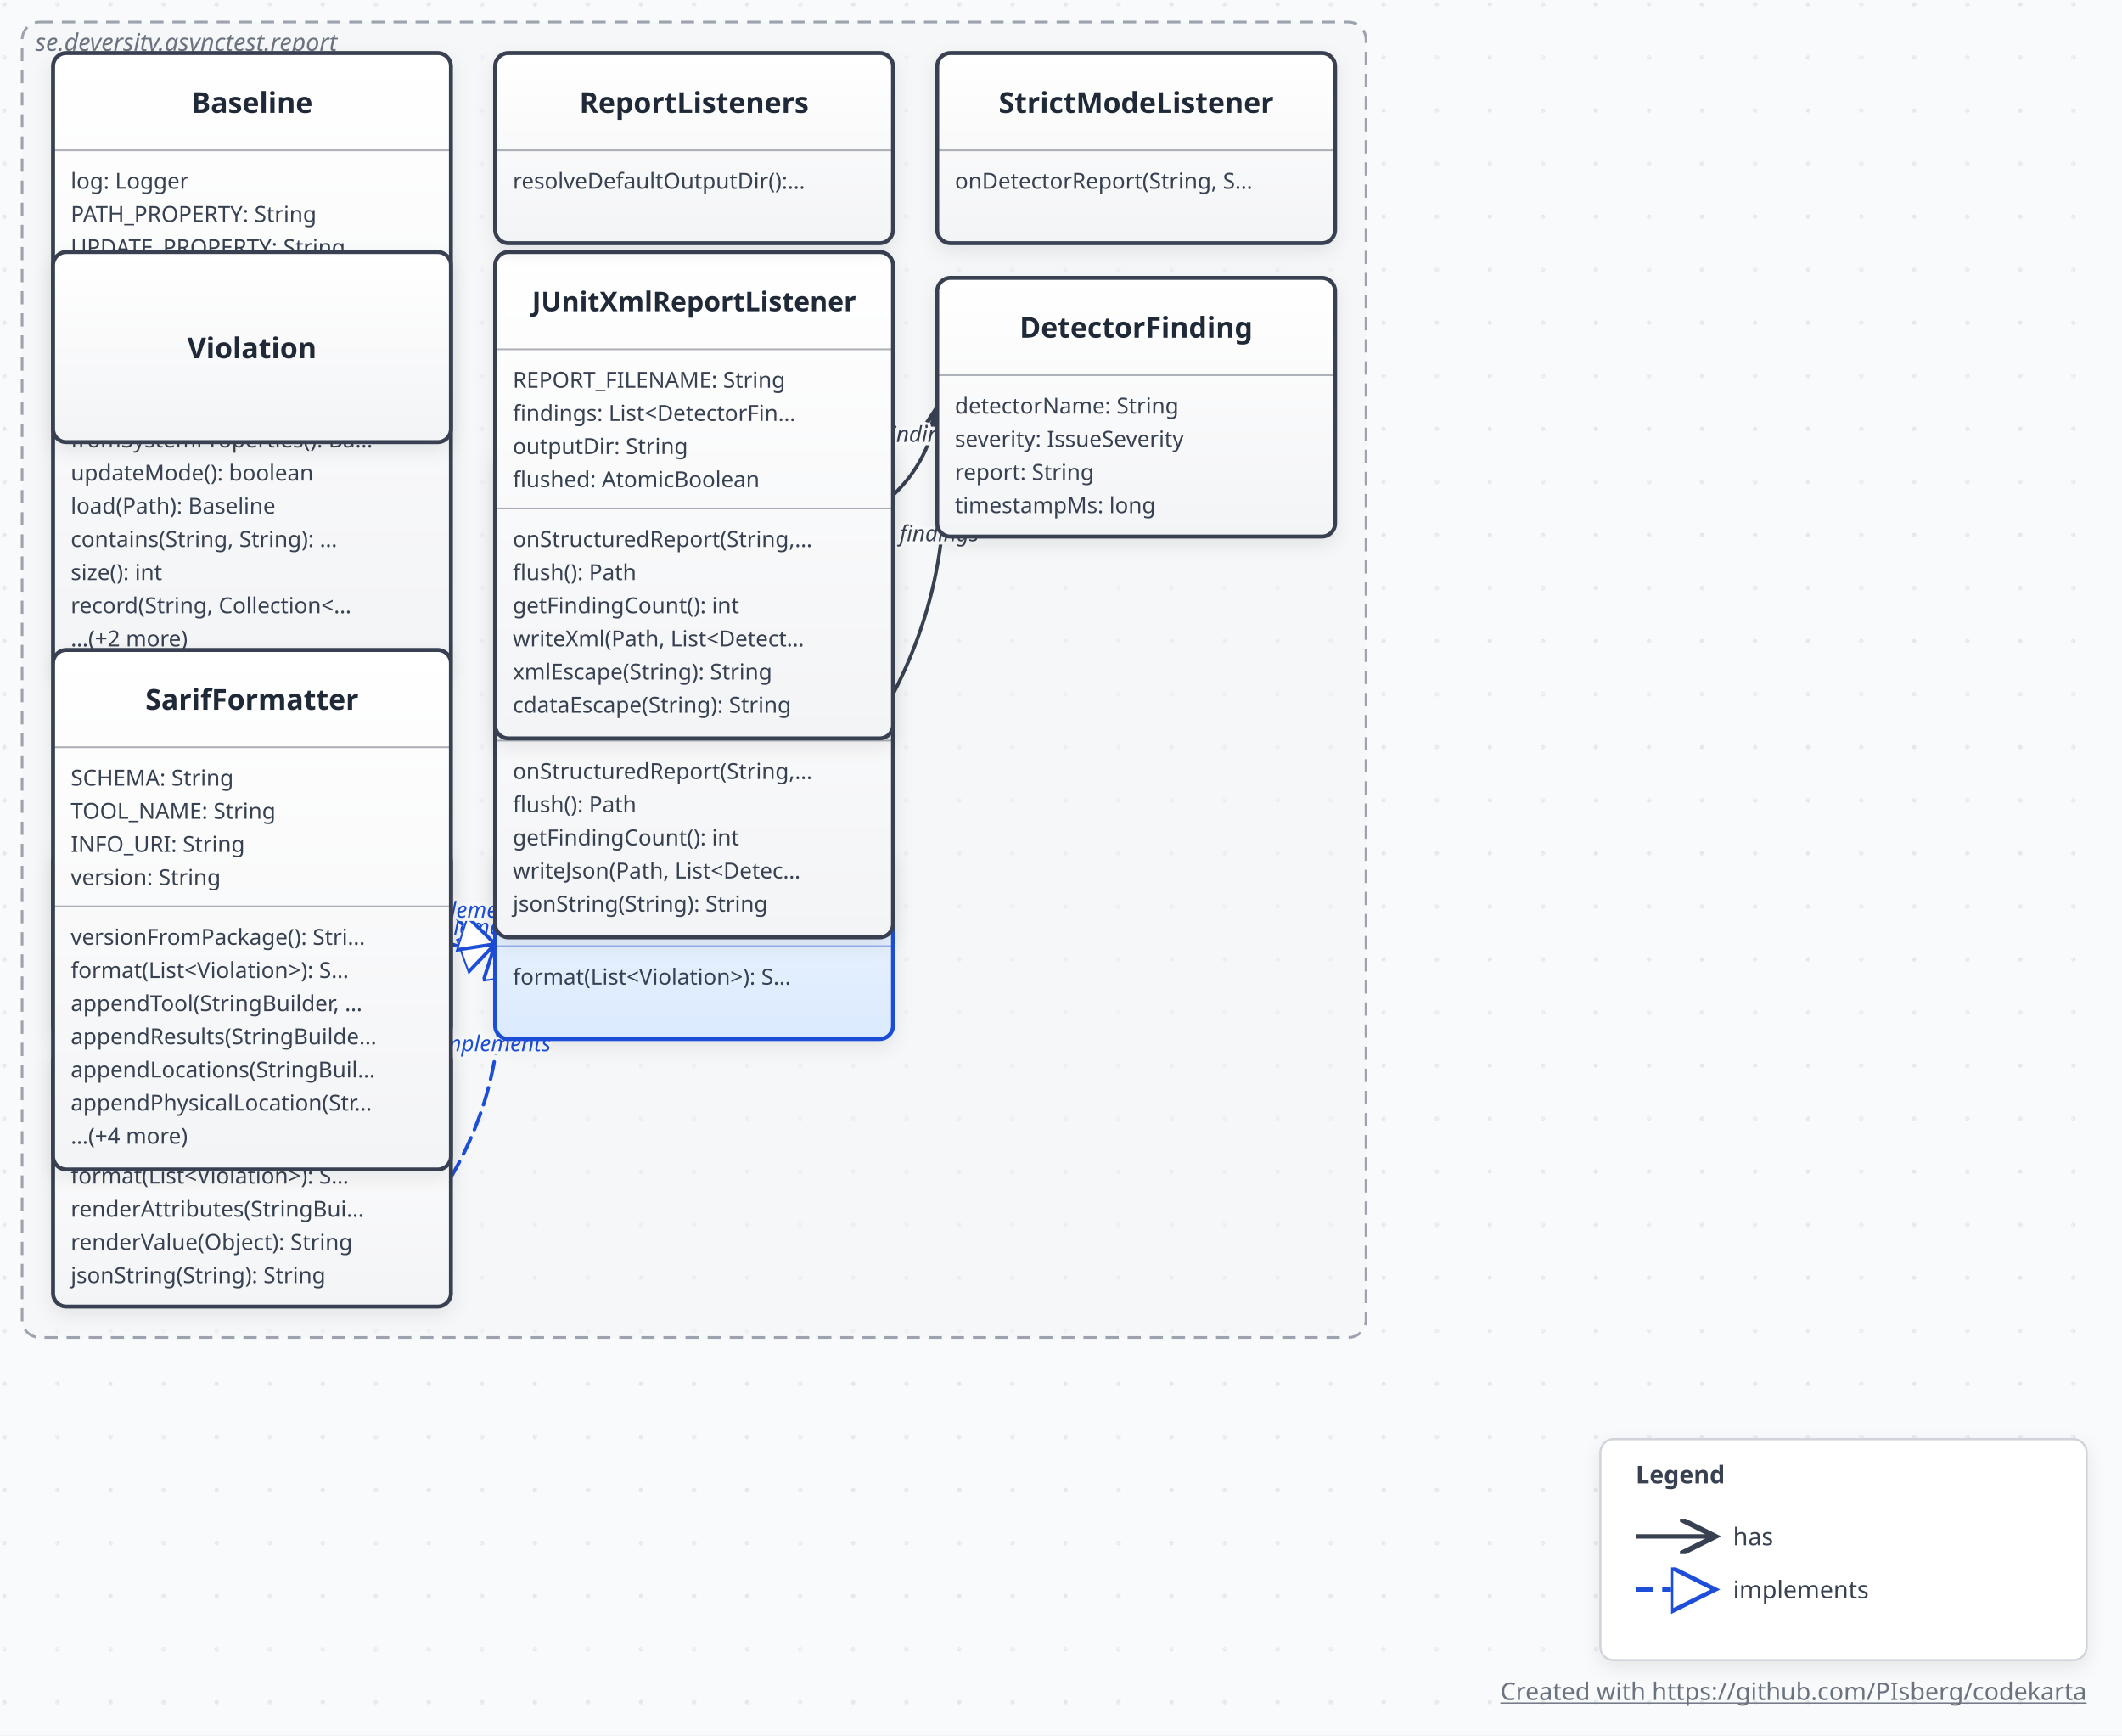
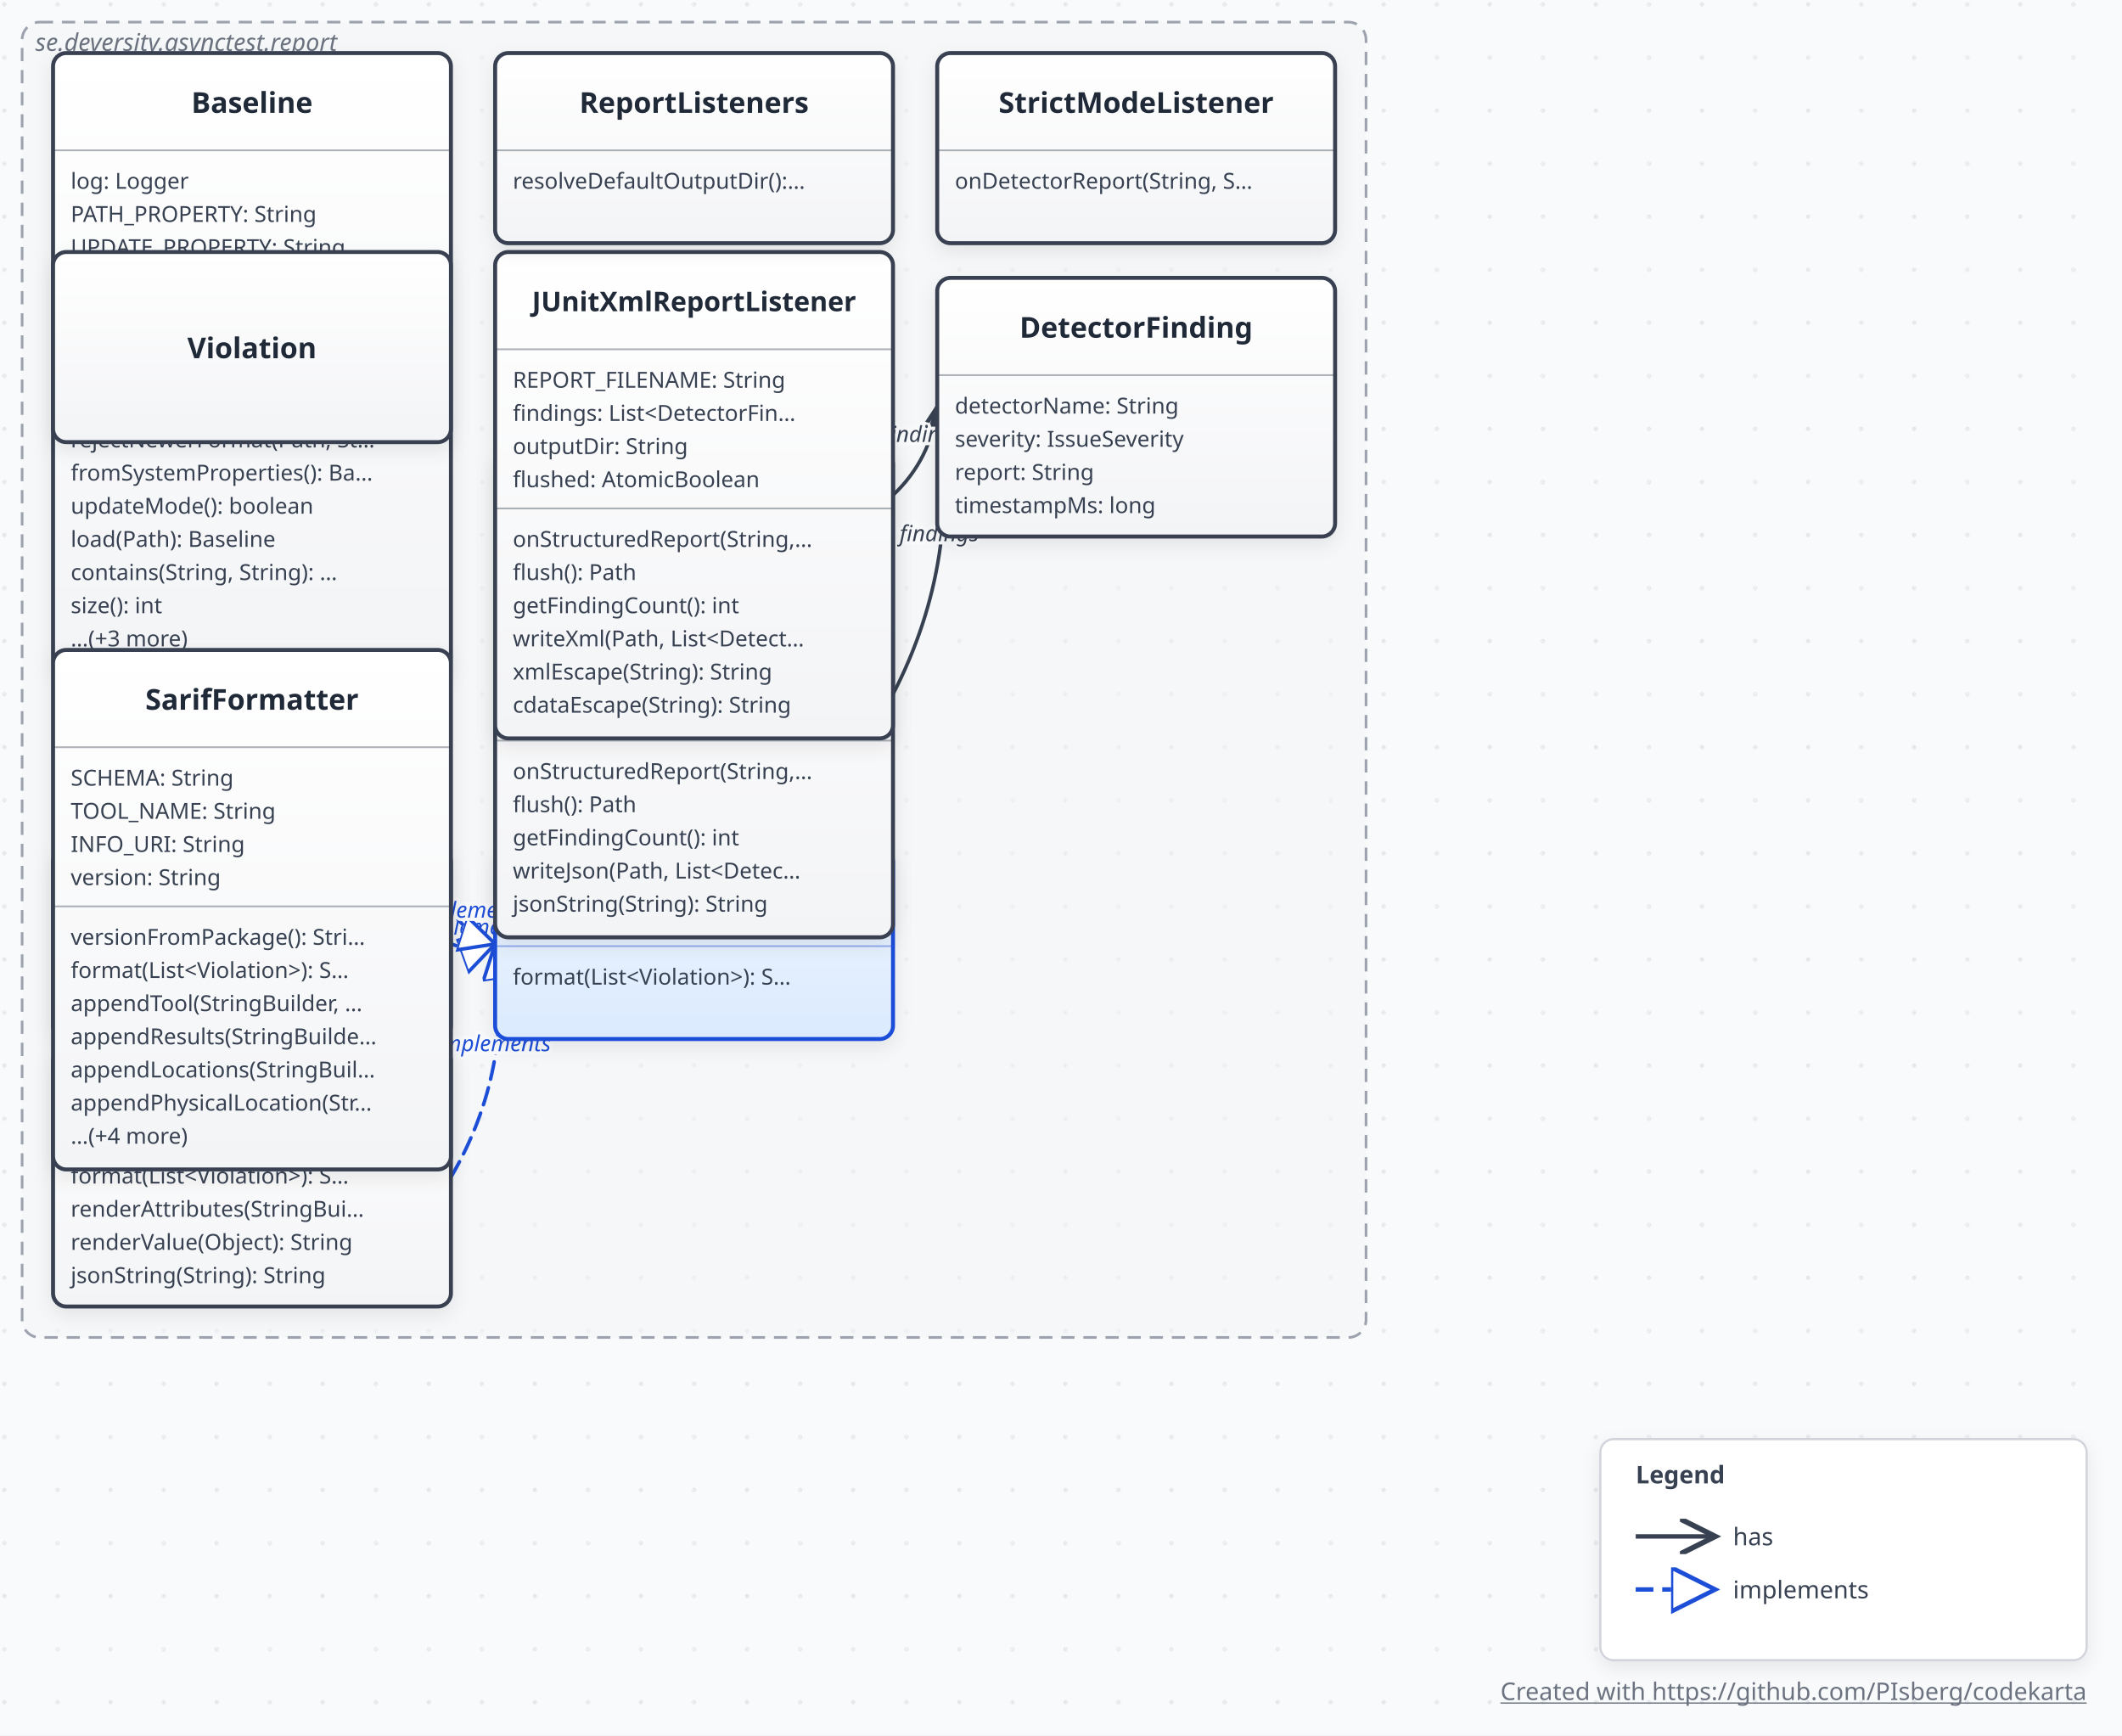
<svg xmlns="http://www.w3.org/2000/svg" width="960" height="785" viewBox="0 0 960 785">
  <defs>
    <style>
svg { font-family: 'Outfit', 'Inter', -apple-system, BlinkMacSystemFont, 'Segoe UI', sans-serif; }
text { font-family: 'Outfit', 'Inter', -apple-system, BlinkMacSystemFont, 'Segoe UI', sans-serif !important; }
.node-rect { transition: filter 0.2s ease, stroke-width 0.2s ease, stroke 0.2s ease; }
.node-rect:hover { stroke-width: 2.2 !important; filter: drop-shadow(0 8px 16px rgba(15, 23, 42, 0.12)) !important; }
.edge-line { stroke-linecap: round; stroke-linejoin: round; transition: stroke-width 0.2s ease; }
.edge-line:hover { stroke-width: 2.5 !important; }
.edge-label { paint-order: stroke; stroke: #f9fafb; stroke-width: 3; font-weight: 500; }
.diagram-attribution { fill: #9ca3af; text-decoration: none; transition: fill 0.2s ease; }
.diagram-attribution:hover { fill: #4b5563; text-decoration: underline; }
.group-rect { transition: stroke-width 0.2s ease; }
.node-label { pointer-events: none; }
</style>
    <filter id="nodeShadow" x="-20%" y="-20%" width="140%" height="140%">
      <feDropShadow dx="0" dy="3" stdDeviation="4" flood-color="#0f172a" flood-opacity="0.08" />
    </filter>
    <linearGradient id="grad-CLASS" x1="0%" y1="0%" x2="0%" y2="100%">
      <stop offset="0%" stop-color="#ffffff" />
      <stop offset="100%" stop-color="#f3f4f6" />
    </linearGradient>
    <linearGradient id="grad-INTERFACE" x1="0%" y1="0%" x2="0%" y2="100%">
      <stop offset="0%" stop-color="#eff6ff" />
      <stop offset="100%" stop-color="#dbeafe" />
    </linearGradient>
    <linearGradient id="grad-MODULE" x1="0%" y1="0%" x2="0%" y2="100%">
      <stop offset="0%" stop-color="#faf5ff" />
      <stop offset="100%" stop-color="#ede9fe" />
    </linearGradient>
    <linearGradient id="grad-METHOD" x1="0%" y1="0%" x2="0%" y2="100%">
      <stop offset="0%" stop-color="#fffbeb" />
      <stop offset="100%" stop-color="#fef3c7" />
    </linearGradient>
    <linearGradient id="grad-PACKAGE" x1="0%" y1="0%" x2="0%" y2="100%">
      <stop offset="0%" stop-color="#ecfdf5" />
      <stop offset="100%" stop-color="#d1fae5" />
    </linearGradient>
    <linearGradient id="grad-EXCEPTION" x1="0%" y1="0%" x2="0%" y2="100%">
      <stop offset="0%" stop-color="#fef2f2" />
      <stop offset="100%" stop-color="#fee2e2" />
    </linearGradient>
    <linearGradient id="grad-STATE" x1="0%" y1="0%" x2="0%" y2="100%">
      <stop offset="0%" stop-color="#f0f9ff" />
      <stop offset="100%" stop-color="#e0f2fe" />
    </linearGradient>
    <pattern id="dotGrid" width="24" height="24" patternUnits="userSpaceOnUse">
      <circle cx="2" cy="2" r="1" fill="#e5e7eb" />
    </pattern>
    <marker id="marker-open-374151" markerWidth="10" markerHeight="8" refX="8" refY="4" orient="auto">
      <path d="M0,0 L8,4 L0,8" fill="none" stroke="#374151" stroke-width="1.2" />
    </marker>
    <marker id="marker-hollow-1d4ed8" markerWidth="12" markerHeight="12" refX="10" refY="5" orient="auto">
      <path d="M0,0 L10,5 L0,10 Z" fill="#ffffff" stroke="#1d4ed8" stroke-width="1" />
    </marker>
  </defs>
  <rect width="960" height="785" fill="#f9fafb" />
  <rect width="960" height="785" fill="url(#dotGrid)" />
  <rect class="group-rect" x="10.0" y="10.0" width="608.0" height="595.0" rx="8" fill="#f3f4f6" fill-opacity="0.5" stroke="#9ca3af" stroke-dasharray="6,4" stroke-width="1.2" />
  <text x="16.0" y="23.0" font-family="sans-serif" font-size="11" fill="#6b7280" font-style="italic">se.deversity.asynctest.report</text>
  <path class="edge-line" data-source="Baseline" data-target="Baseline" data-type="HAS" d="M114.0 24.0 Q63.6 164.0 114.0 304.0" fill="none" stroke="#374151" stroke-width="1.6" marker-end="url(#marker-open-374151)" />
  <text class="edge-label" data-source="Baseline" data-target="Baseline" data-type="HAS" x="88.8" y="158.0" text-anchor="middle" font-family="sans-serif" font-size="10" fill="#374151" font-style="italic">EMPTY</text>
  <path class="edge-line" data-source="JsonFormatter" data-target="Formatter" data-type="IMPLEMENTS" d="M204.0 532.5 Q232.7 483.3 224.0 427.0" fill="none" stroke="#1d4ed8" stroke-width="1.6" stroke-dasharray="8,4" marker-end="url(#marker-hollow-1d4ed8)" />
  <text class="edge-label" data-source="JsonFormatter" data-target="Formatter" data-type="IMPLEMENTS" x="223.3" y="475.5" text-anchor="middle" font-family="sans-serif" font-size="10" fill="#1d4ed8" font-style="italic">implements</text>
  <path class="edge-line" data-source="JsonReportListener" data-target="DetectorFinding" data-type="HAS" d="M404.0 314.0 Q435.8 252.4 424.0 184.2" fill="none" stroke="#374151" stroke-width="1.6" marker-end="url(#marker-open-374151)" />
  <text class="edge-label" data-source="JsonReportListener" data-target="DetectorFinding" data-type="HAS" x="424.9" y="244.8" text-anchor="middle" font-family="sans-serif" font-size="10" fill="#374151" font-style="italic">findings</text>
  <path class="edge-line" data-source="JUnitXmlReportListener" data-target="DetectorFinding" data-type="HAS" d="M404.0 224.0 Q421.2 207.7 424.0 184.2" fill="none" stroke="#374151" stroke-width="1.6" marker-end="url(#marker-open-374151)" />
  <text class="edge-label" data-source="JUnitXmlReportListener" data-target="DetectorFinding" data-type="HAS" x="417.6" y="199.9" text-anchor="middle" font-family="sans-serif" font-size="10" fill="#374151" font-style="italic">findings</text>
  <path class="edge-line" data-source="MarkdownFormatter" data-target="Formatter" data-type="IMPLEMENTS" d="M204.0 427.0 Q214.0 430.6 224.0 427.0" fill="none" stroke="#1d4ed8" stroke-width="1.6" stroke-dasharray="8,4" marker-end="url(#marker-hollow-1d4ed8)" />
  <text class="edge-label" data-source="MarkdownFormatter" data-target="Formatter" data-type="IMPLEMENTS" x="214.0" y="422.8" text-anchor="middle" font-family="sans-serif" font-size="10" fill="#1d4ed8" font-style="italic">implements</text>
  <path class="edge-line" data-source="SarifFormatter" data-target="Formatter" data-type="IMPLEMENTS" d="M204.0 411.5 Q211.2 422.9 224.0 427.0" fill="none" stroke="#1d4ed8" stroke-width="1.6" stroke-dasharray="8,4" marker-end="url(#marker-hollow-1d4ed8)" />
  <text class="edge-label" data-source="SarifFormatter" data-target="Formatter" data-type="IMPLEMENTS" x="212.6" y="415.1" text-anchor="middle" font-family="sans-serif" font-size="10" fill="#1d4ed8" font-style="italic">implements</text>
  <g id="Baseline">
    <rect class="node-rect" x="24.0" y="24.0" width="180.0" height="280.0" rx="6.0" fill="url(#grad-CLASS)" stroke="#374151" stroke-width="1.8" filter="url(#nodeShadow)" />
    <text class="node-label" x="114.0" y="46.0" text-anchor="middle" dominant-baseline="central" font-family="sans-serif" font-size="13.0" font-weight="bold" fill="#1f2937">Baseline</text>
    <line x1="24.0" y1="68.0" x2="204.0" y2="68.0" stroke="#374151" stroke-width="0.8" opacity="0.4" />
    <text x="32.0" y="81.5" font-family="sans-serif" font-size="10" fill="#374151" dominant-baseline="central">log: Logger</text>
    <text x="32.0" y="96.5" font-family="sans-serif" font-size="10" fill="#374151" dominant-baseline="central">PATH_PROPERTY: String</text>
    <text x="32.0" y="111.5" font-family="sans-serif" font-size="10" fill="#374151" dominant-baseline="central">UPDATE_PROPERTY: String</text>
-     <text x="32.0" y="126.5" font-family="sans-serif" font-size="10" fill="#374151" dominant-baseline="central">EMPTY: Baseline</text>
-     <text x="32.0" y="141.5" font-family="sans-serif" font-size="10" fill="#374151" dominant-baseline="central">CACHE: ConcurrentMap&lt;Path,…</text>
-     <text x="32.0" y="156.5" font-family="sans-serif" font-size="10" fill="#374151" dominant-baseline="central">WRITE_LOCK: Object</text>
-     <text x="32.0" y="171.5" font-family="sans-serif" font-size="10" fill="#374151" dominant-baseline="central">…(+1 more)</text>
+     <text x="32.0" y="126.5" font-family="sans-serif" font-size="10" fill="#374151" dominant-baseline="central">FORMAT_VERSION: int</text>
+     <text x="32.0" y="141.5" font-family="sans-serif" font-size="10" fill="#374151" dominant-baseline="central">FORMAT_VERSION_PREFIX: Str…</text>
+     <text x="32.0" y="156.5" font-family="sans-serif" font-size="10" fill="#374151" dominant-baseline="central">EMPTY: Baseline</text>
+     <text x="32.0" y="171.5" font-family="sans-serif" font-size="10" fill="#374151" dominant-baseline="central">…(+3 more)</text>
    <line x1="24.0" y1="185.0" x2="204.0" y2="185.0" stroke="#374151" stroke-width="0.8" opacity="0.4" />
-     <text x="32.0" y="198.5" font-family="sans-serif" font-size="10" fill="#374151" dominant-baseline="central">fromSystemProperties(): Ba…</text>
-     <text x="32.0" y="213.5" font-family="sans-serif" font-size="10" fill="#374151" dominant-baseline="central">updateMode(): boolean</text>
-     <text x="32.0" y="228.5" font-family="sans-serif" font-size="10" fill="#374151" dominant-baseline="central">load(Path): Baseline</text>
-     <text x="32.0" y="243.5" font-family="sans-serif" font-size="10" fill="#374151" dominant-baseline="central">contains(String, String): …</text>
-     <text x="32.0" y="258.5" font-family="sans-serif" font-size="10" fill="#374151" dominant-baseline="central">size(): int</text>
-     <text x="32.0" y="273.5" font-family="sans-serif" font-size="10" fill="#374151" dominant-baseline="central">record(String, Collection&lt;…</text>
-     <text x="32.0" y="288.5" font-family="sans-serif" font-size="10" fill="#374151" dominant-baseline="central">…(+2 more)</text>
+     <text x="32.0" y="198.5" font-family="sans-serif" font-size="10" fill="#374151" dominant-baseline="central">rejectNewerFormat(Path, St…</text>
+     <text x="32.0" y="213.5" font-family="sans-serif" font-size="10" fill="#374151" dominant-baseline="central">fromSystemProperties(): Ba…</text>
+     <text x="32.0" y="228.5" font-family="sans-serif" font-size="10" fill="#374151" dominant-baseline="central">updateMode(): boolean</text>
+     <text x="32.0" y="243.5" font-family="sans-serif" font-size="10" fill="#374151" dominant-baseline="central">load(Path): Baseline</text>
+     <text x="32.0" y="258.5" font-family="sans-serif" font-size="10" fill="#374151" dominant-baseline="central">contains(String, String): …</text>
+     <text x="32.0" y="273.5" font-family="sans-serif" font-size="10" fill="#374151" dominant-baseline="central">size(): int</text>
+     <text x="32.0" y="288.5" font-family="sans-serif" font-size="10" fill="#374151" dominant-baseline="central">…(+3 more)</text>
  </g>
  <g id="DetectorFinding">
    <rect class="node-rect" x="424.0" y="125.7" width="180.0" height="117.0" rx="6.0" fill="url(#grad-CLASS)" stroke="#374151" stroke-width="1.8" filter="url(#nodeShadow)" />
    <text class="node-label" x="514.0" y="147.7" text-anchor="middle" dominant-baseline="central" font-family="sans-serif" font-size="13.0" font-weight="bold" fill="#1f2937">DetectorFinding</text>
    <line x1="424.0" y1="169.7" x2="604.0" y2="169.7" stroke="#374151" stroke-width="0.8" opacity="0.4" />
    <text x="432.0" y="183.2" font-family="sans-serif" font-size="10" fill="#374151" dominant-baseline="central">detectorName: String</text>
    <text x="432.0" y="198.2" font-family="sans-serif" font-size="10" fill="#374151" dominant-baseline="central">severity: IssueSeverity</text>
    <text x="432.0" y="213.2" font-family="sans-serif" font-size="10" fill="#374151" dominant-baseline="central">report: String</text>
    <text x="432.0" y="228.2" font-family="sans-serif" font-size="10" fill="#374151" dominant-baseline="central">timestampMs: long</text>
  </g>
  <g id="Formatter">
    <rect class="node-rect" x="224.0" y="384.0" width="180.0" height="86.0" rx="6.0" fill="url(#grad-INTERFACE)" stroke="#1d4ed8" stroke-width="1.8" filter="url(#nodeShadow)" />
    <text class="node-label" x="314.0" y="397.5" text-anchor="middle" dominant-baseline="central" font-family="sans-serif" font-size="10" fill="#1d4ed8" font-style="italic">«interface»</text>
    <text class="node-label" x="314.0" y="412.5" text-anchor="middle" dominant-baseline="central" font-family="sans-serif" font-size="13.0" font-weight="bold" fill="#1f2937">Formatter</text>
    <line x1="224.0" y1="428.0" x2="404.0" y2="428.0" stroke="#1d4ed8" stroke-width="0.8" opacity="0.4" />
    <text x="232.0" y="441.5" font-family="sans-serif" font-size="10" fill="#374151" dominant-baseline="central">format(List&lt;Violation&gt;): S…</text>
  </g>
  <g id="JsonFormatter">
    <rect class="node-rect" x="24.0" y="474.0" width="180.0" height="117.0" rx="6.0" fill="url(#grad-CLASS)" stroke="#374151" stroke-width="1.8" filter="url(#nodeShadow)" />
    <text class="node-label" x="114.0" y="496.0" text-anchor="middle" dominant-baseline="central" font-family="sans-serif" font-size="13.0" font-weight="bold" fill="#1f2937">JsonFormatter</text>
    <line x1="24.0" y1="518.0" x2="204.0" y2="518.0" stroke="#374151" stroke-width="0.8" opacity="0.4" />
    <text x="32.0" y="531.5" font-family="sans-serif" font-size="10" fill="#374151" dominant-baseline="central">format(List&lt;Violation&gt;): S…</text>
    <text x="32.0" y="546.5" font-family="sans-serif" font-size="10" fill="#374151" dominant-baseline="central">renderAttributes(StringBui…</text>
    <text x="32.0" y="561.5" font-family="sans-serif" font-size="10" fill="#374151" dominant-baseline="central">renderValue(Object): String</text>
    <text x="32.0" y="576.5" font-family="sans-serif" font-size="10" fill="#374151" dominant-baseline="central">jsonString(String): String</text>
  </g>
  <g id="JsonReportListener">
    <rect class="node-rect" x="224.0" y="204.0" width="180.0" height="220.0" rx="6.0" fill="url(#grad-CLASS)" stroke="#374151" stroke-width="1.8" filter="url(#nodeShadow)" />
    <text class="node-label" x="314.0" y="226.0" text-anchor="middle" dominant-baseline="central" font-family="sans-serif" font-size="13.0" font-weight="bold" fill="#1f2937">JsonReportListener</text>
    <line x1="224.0" y1="248.0" x2="404.0" y2="248.0" stroke="#374151" stroke-width="0.8" opacity="0.4" />
    <text x="232.0" y="261.5" font-family="sans-serif" font-size="10" fill="#374151" dominant-baseline="central">REPORT_FILENAME: String</text>
    <text x="232.0" y="276.5" font-family="sans-serif" font-size="10" fill="#374151" dominant-baseline="central">VERSION: String</text>
    <text x="232.0" y="291.5" font-family="sans-serif" font-size="10" fill="#374151" dominant-baseline="central">findings: List&lt;DetectorFin…</text>
    <text x="232.0" y="306.5" font-family="sans-serif" font-size="10" fill="#374151" dominant-baseline="central">outputDir: String</text>
    <text x="232.0" y="321.5" font-family="sans-serif" font-size="10" fill="#374151" dominant-baseline="central">flushed: AtomicBoolean</text>
    <line x1="224.0" y1="335.0" x2="404.0" y2="335.0" stroke="#374151" stroke-width="0.8" opacity="0.4" />
    <text x="232.0" y="348.5" font-family="sans-serif" font-size="10" fill="#374151" dominant-baseline="central">onStructuredReport(String,…</text>
    <text x="232.0" y="363.5" font-family="sans-serif" font-size="10" fill="#374151" dominant-baseline="central">flush(): Path</text>
    <text x="232.0" y="378.5" font-family="sans-serif" font-size="10" fill="#374151" dominant-baseline="central">getFindingCount(): int</text>
    <text x="232.0" y="393.5" font-family="sans-serif" font-size="10" fill="#374151" dominant-baseline="central">writeJson(Path, List&lt;Detec…</text>
    <text x="232.0" y="408.5" font-family="sans-serif" font-size="10" fill="#374151" dominant-baseline="central">jsonString(String): String</text>
  </g>
  <g id="JUnitXmlReportListener">
    <rect class="node-rect" x="224.0" y="114.0" width="180.0" height="220.0" rx="6.0" fill="url(#grad-CLASS)" stroke="#374151" stroke-width="1.8" filter="url(#nodeShadow)" />
    <text class="node-label" x="314.0" y="136.0" text-anchor="middle" dominant-baseline="central" font-family="sans-serif" font-size="12.3" font-weight="bold" fill="#1f2937">JUnitXmlReportListener</text>
    <line x1="224.0" y1="158.0" x2="404.0" y2="158.0" stroke="#374151" stroke-width="0.8" opacity="0.4" />
    <text x="232.0" y="171.5" font-family="sans-serif" font-size="10" fill="#374151" dominant-baseline="central">REPORT_FILENAME: String</text>
    <text x="232.0" y="186.5" font-family="sans-serif" font-size="10" fill="#374151" dominant-baseline="central">findings: List&lt;DetectorFin…</text>
    <text x="232.0" y="201.5" font-family="sans-serif" font-size="10" fill="#374151" dominant-baseline="central">outputDir: String</text>
    <text x="232.0" y="216.5" font-family="sans-serif" font-size="10" fill="#374151" dominant-baseline="central">flushed: AtomicBoolean</text>
    <line x1="224.0" y1="230.0" x2="404.0" y2="230.0" stroke="#374151" stroke-width="0.8" opacity="0.4" />
    <text x="232.0" y="243.5" font-family="sans-serif" font-size="10" fill="#374151" dominant-baseline="central">onStructuredReport(String,…</text>
    <text x="232.0" y="258.5" font-family="sans-serif" font-size="10" fill="#374151" dominant-baseline="central">flush(): Path</text>
    <text x="232.0" y="273.5" font-family="sans-serif" font-size="10" fill="#374151" dominant-baseline="central">getFindingCount(): int</text>
    <text x="232.0" y="288.5" font-family="sans-serif" font-size="10" fill="#374151" dominant-baseline="central">writeXml(Path, List&lt;Detect…</text>
    <text x="232.0" y="303.5" font-family="sans-serif" font-size="10" fill="#374151" dominant-baseline="central">xmlEscape(String): String</text>
    <text x="232.0" y="318.5" font-family="sans-serif" font-size="10" fill="#374151" dominant-baseline="central">cdataEscape(String): String</text>
  </g>
  <g id="MarkdownFormatter">
    <rect class="node-rect" x="24.0" y="384.0" width="180.0" height="86.0" rx="6.0" fill="url(#grad-CLASS)" stroke="#374151" stroke-width="1.8" filter="url(#nodeShadow)" />
    <text class="node-label" x="114.0" y="406.0" text-anchor="middle" dominant-baseline="central" font-family="sans-serif" font-size="13.0" font-weight="bold" fill="#1f2937">MarkdownFormatter</text>
    <line x1="24.0" y1="428.0" x2="204.0" y2="428.0" stroke="#374151" stroke-width="0.8" opacity="0.4" />
    <text x="32.0" y="441.5" font-family="sans-serif" font-size="10" fill="#374151" dominant-baseline="central">format(List&lt;Violation&gt;): S…</text>
  </g>
  <g id="ReportListeners">
    <rect class="node-rect" x="224.0" y="24.0" width="180.0" height="86.0" rx="6.0" fill="url(#grad-CLASS)" stroke="#374151" stroke-width="1.8" filter="url(#nodeShadow)" />
    <text class="node-label" x="314.0" y="46.0" text-anchor="middle" dominant-baseline="central" font-family="sans-serif" font-size="13.0" font-weight="bold" fill="#1f2937">ReportListeners</text>
    <line x1="224.0" y1="68.0" x2="404.0" y2="68.0" stroke="#374151" stroke-width="0.8" opacity="0.4" />
    <text x="232.0" y="81.5" font-family="sans-serif" font-size="10" fill="#374151" dominant-baseline="central">resolveDefaultOutputDir():…</text>
  </g>
  <g id="SarifFormatter">
    <rect class="node-rect" x="24.0" y="294.0" width="180.0" height="235.0" rx="6.0" fill="url(#grad-CLASS)" stroke="#374151" stroke-width="1.8" filter="url(#nodeShadow)" />
    <text class="node-label" x="114.0" y="316.0" text-anchor="middle" dominant-baseline="central" font-family="sans-serif" font-size="13.0" font-weight="bold" fill="#1f2937">SarifFormatter</text>
    <line x1="24.0" y1="338.0" x2="204.0" y2="338.0" stroke="#374151" stroke-width="0.8" opacity="0.4" />
    <text x="32.0" y="351.5" font-family="sans-serif" font-size="10" fill="#374151" dominant-baseline="central">SCHEMA: String</text>
    <text x="32.0" y="366.5" font-family="sans-serif" font-size="10" fill="#374151" dominant-baseline="central">TOOL_NAME: String</text>
    <text x="32.0" y="381.5" font-family="sans-serif" font-size="10" fill="#374151" dominant-baseline="central">INFO_URI: String</text>
    <text x="32.0" y="396.5" font-family="sans-serif" font-size="10" fill="#374151" dominant-baseline="central">version: String</text>
    <line x1="24.0" y1="410.0" x2="204.0" y2="410.0" stroke="#374151" stroke-width="0.8" opacity="0.4" />
    <text x="32.0" y="423.5" font-family="sans-serif" font-size="10" fill="#374151" dominant-baseline="central">versionFromPackage(): Stri…</text>
    <text x="32.0" y="438.5" font-family="sans-serif" font-size="10" fill="#374151" dominant-baseline="central">format(List&lt;Violation&gt;): S…</text>
    <text x="32.0" y="453.5" font-family="sans-serif" font-size="10" fill="#374151" dominant-baseline="central">appendTool(StringBuilder, …</text>
    <text x="32.0" y="468.5" font-family="sans-serif" font-size="10" fill="#374151" dominant-baseline="central">appendResults(StringBuilde…</text>
    <text x="32.0" y="483.5" font-family="sans-serif" font-size="10" fill="#374151" dominant-baseline="central">appendLocations(StringBuil…</text>
    <text x="32.0" y="498.5" font-family="sans-serif" font-size="10" fill="#374151" dominant-baseline="central">appendPhysicalLocation(Str…</text>
    <text x="32.0" y="513.5" font-family="sans-serif" font-size="10" fill="#374151" dominant-baseline="central">…(+4 more)</text>
  </g>
  <g id="StrictModeListener">
    <rect class="node-rect" x="424.0" y="24.0" width="180.0" height="86.0" rx="6.0" fill="url(#grad-CLASS)" stroke="#374151" stroke-width="1.8" filter="url(#nodeShadow)" />
    <text class="node-label" x="514.0" y="46.0" text-anchor="middle" dominant-baseline="central" font-family="sans-serif" font-size="13.0" font-weight="bold" fill="#1f2937">StrictModeListener</text>
    <line x1="424.0" y1="68.0" x2="604.0" y2="68.0" stroke="#374151" stroke-width="0.8" opacity="0.4" />
    <text x="432.0" y="81.5" font-family="sans-serif" font-size="10" fill="#374151" dominant-baseline="central">onDetectorReport(String, S…</text>
  </g>
  <g id="Violation">
    <rect class="node-rect" x="24.0" y="114.0" width="180.0" height="86.0" rx="6.0" fill="url(#grad-CLASS)" stroke="#374151" stroke-width="1.8" filter="url(#nodeShadow)" />
    <text class="node-label" x="114.0" y="157.0" text-anchor="middle" dominant-baseline="central" font-family="sans-serif" font-size="13.0" font-weight="bold" fill="#1f2937">Violation</text>
  </g>
  <rect x="724.0" y="651.0" width="220.0" height="100.0" rx="6" fill="#ffffff" stroke="#d1d5db" stroke-width="1" filter="url(#nodeShadow)" />
  <text x="740.0" y="671.0" font-family="sans-serif" font-size="11" font-weight="bold" fill="#374151">Legend</text>
  <line x1="740.0" y1="695.0" x2="776.0" y2="695.0" stroke="#374151" stroke-width="2" marker-end="url(#marker-open-374151)" />
  <text x="784.0" y="699.0" font-family="sans-serif" font-size="11" fill="#374151">has</text>
  <line x1="740.0" y1="719.0" x2="776.0" y2="719.0" stroke="#1d4ed8" stroke-width="2" stroke-dasharray="8,4" marker-end="url(#marker-hollow-1d4ed8)" />
  <text x="784.0" y="723.0" font-family="sans-serif" font-size="11" fill="#374151">implements</text>
  <a class="diagram-attribution" href="https://github.com/PIsberg/codekarta" target="_blank" rel="noopener noreferrer">
    <text x="944.0" y="769.0" text-anchor="end" font-family="sans-serif" font-size="11" fill="#6b7280" text-decoration="underline">Created with https://github.com/PIsberg/codekarta</text>
  </a>
</svg>
